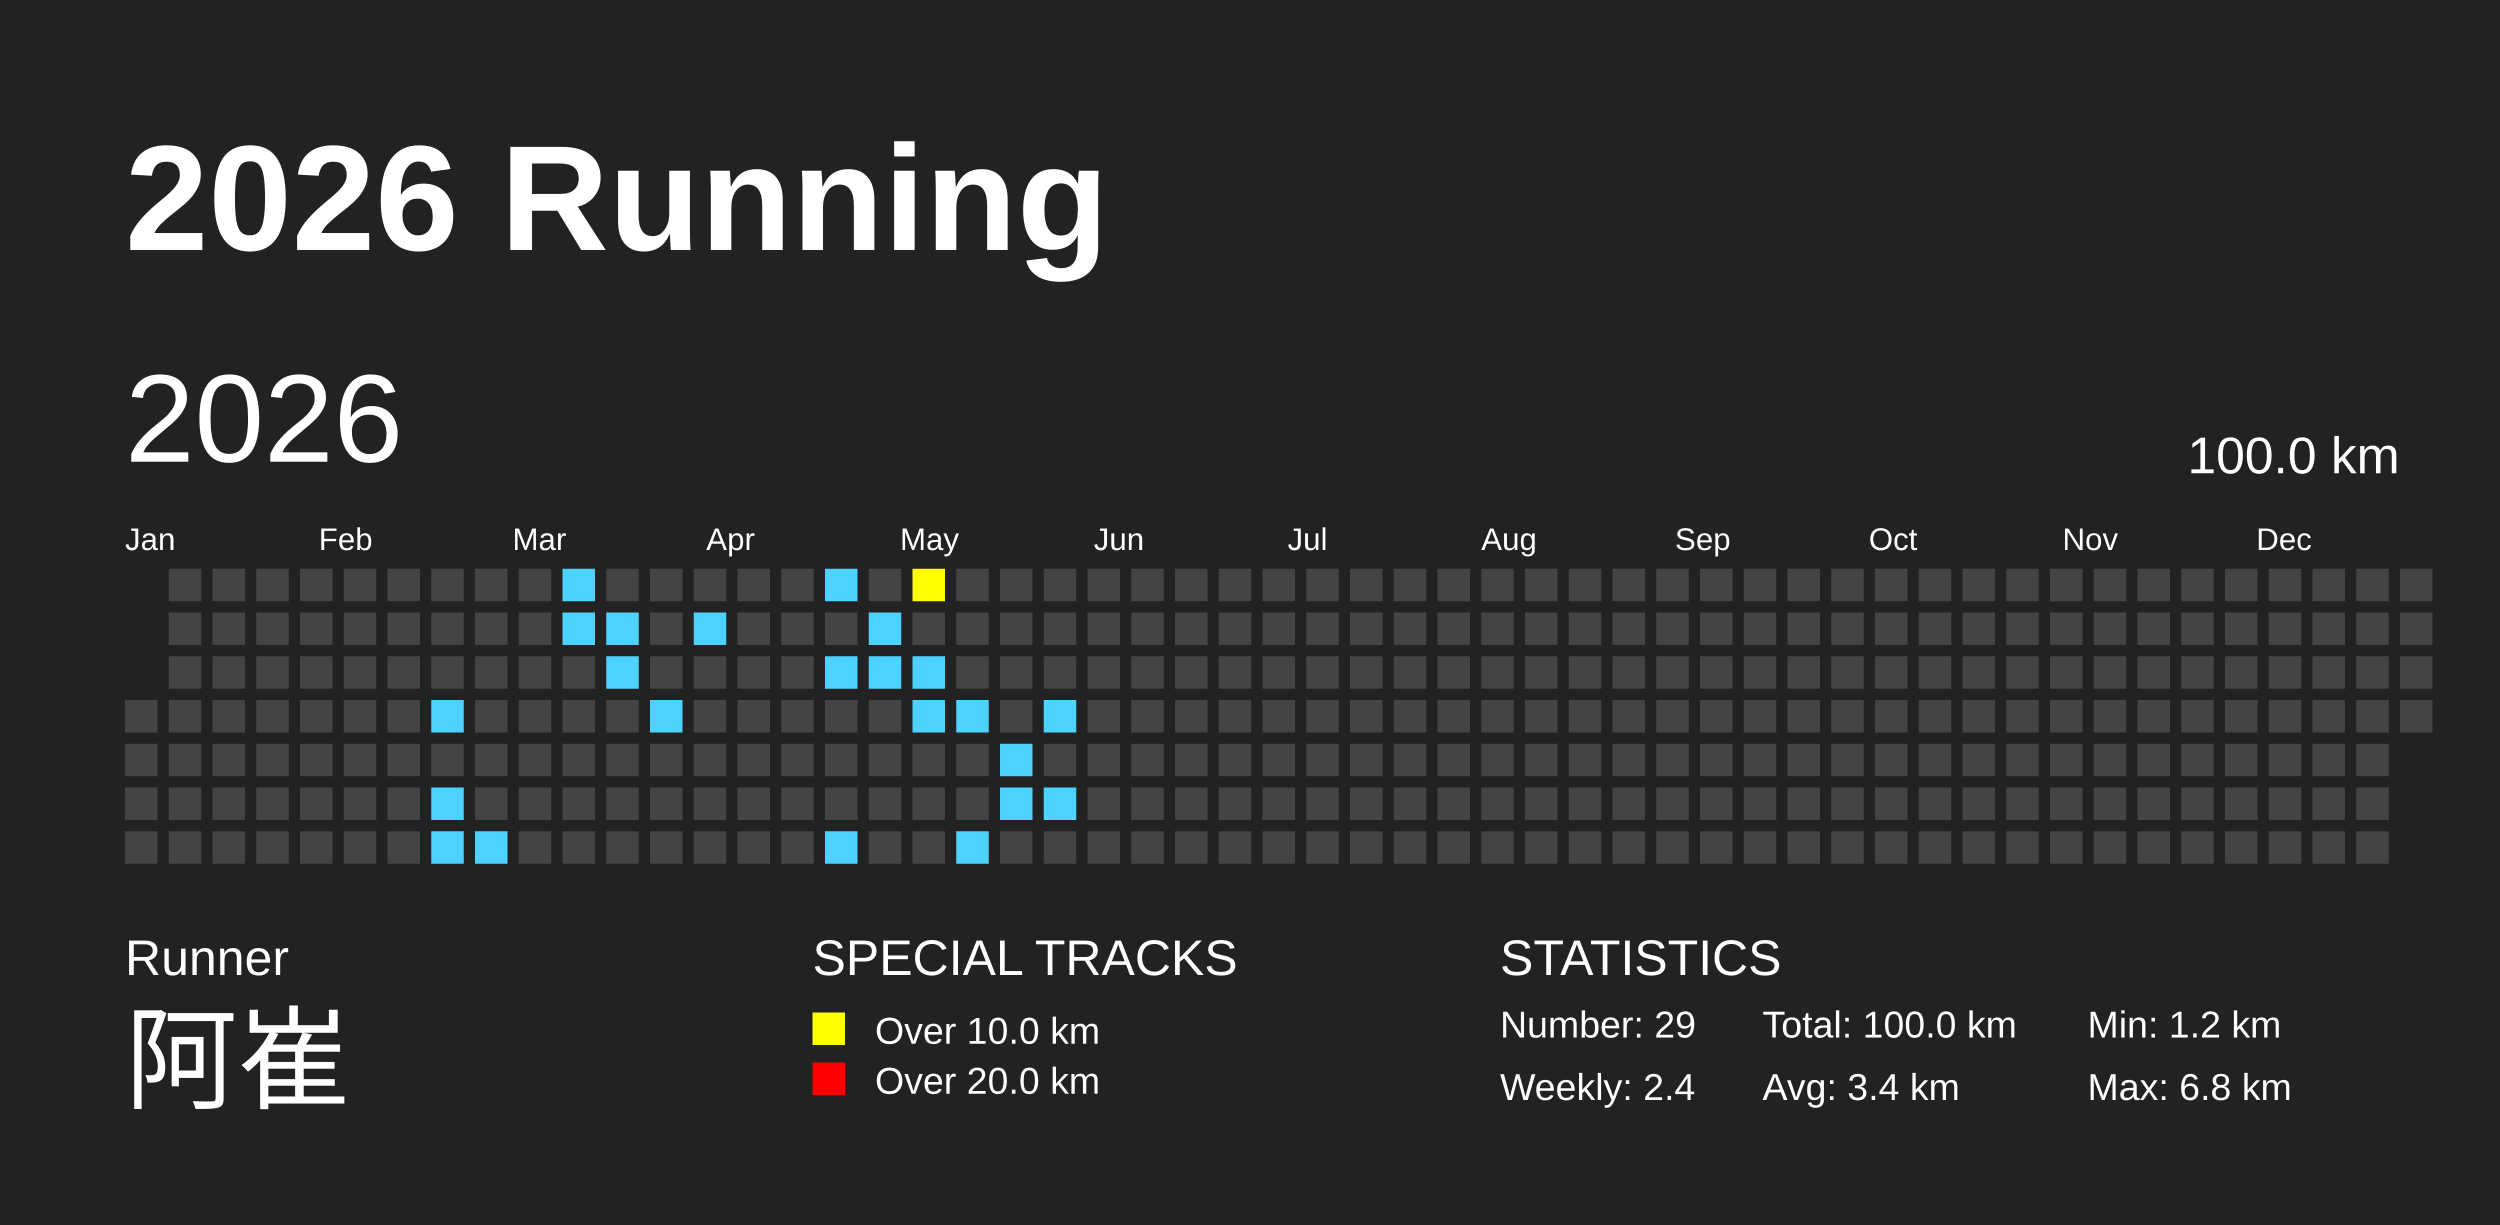
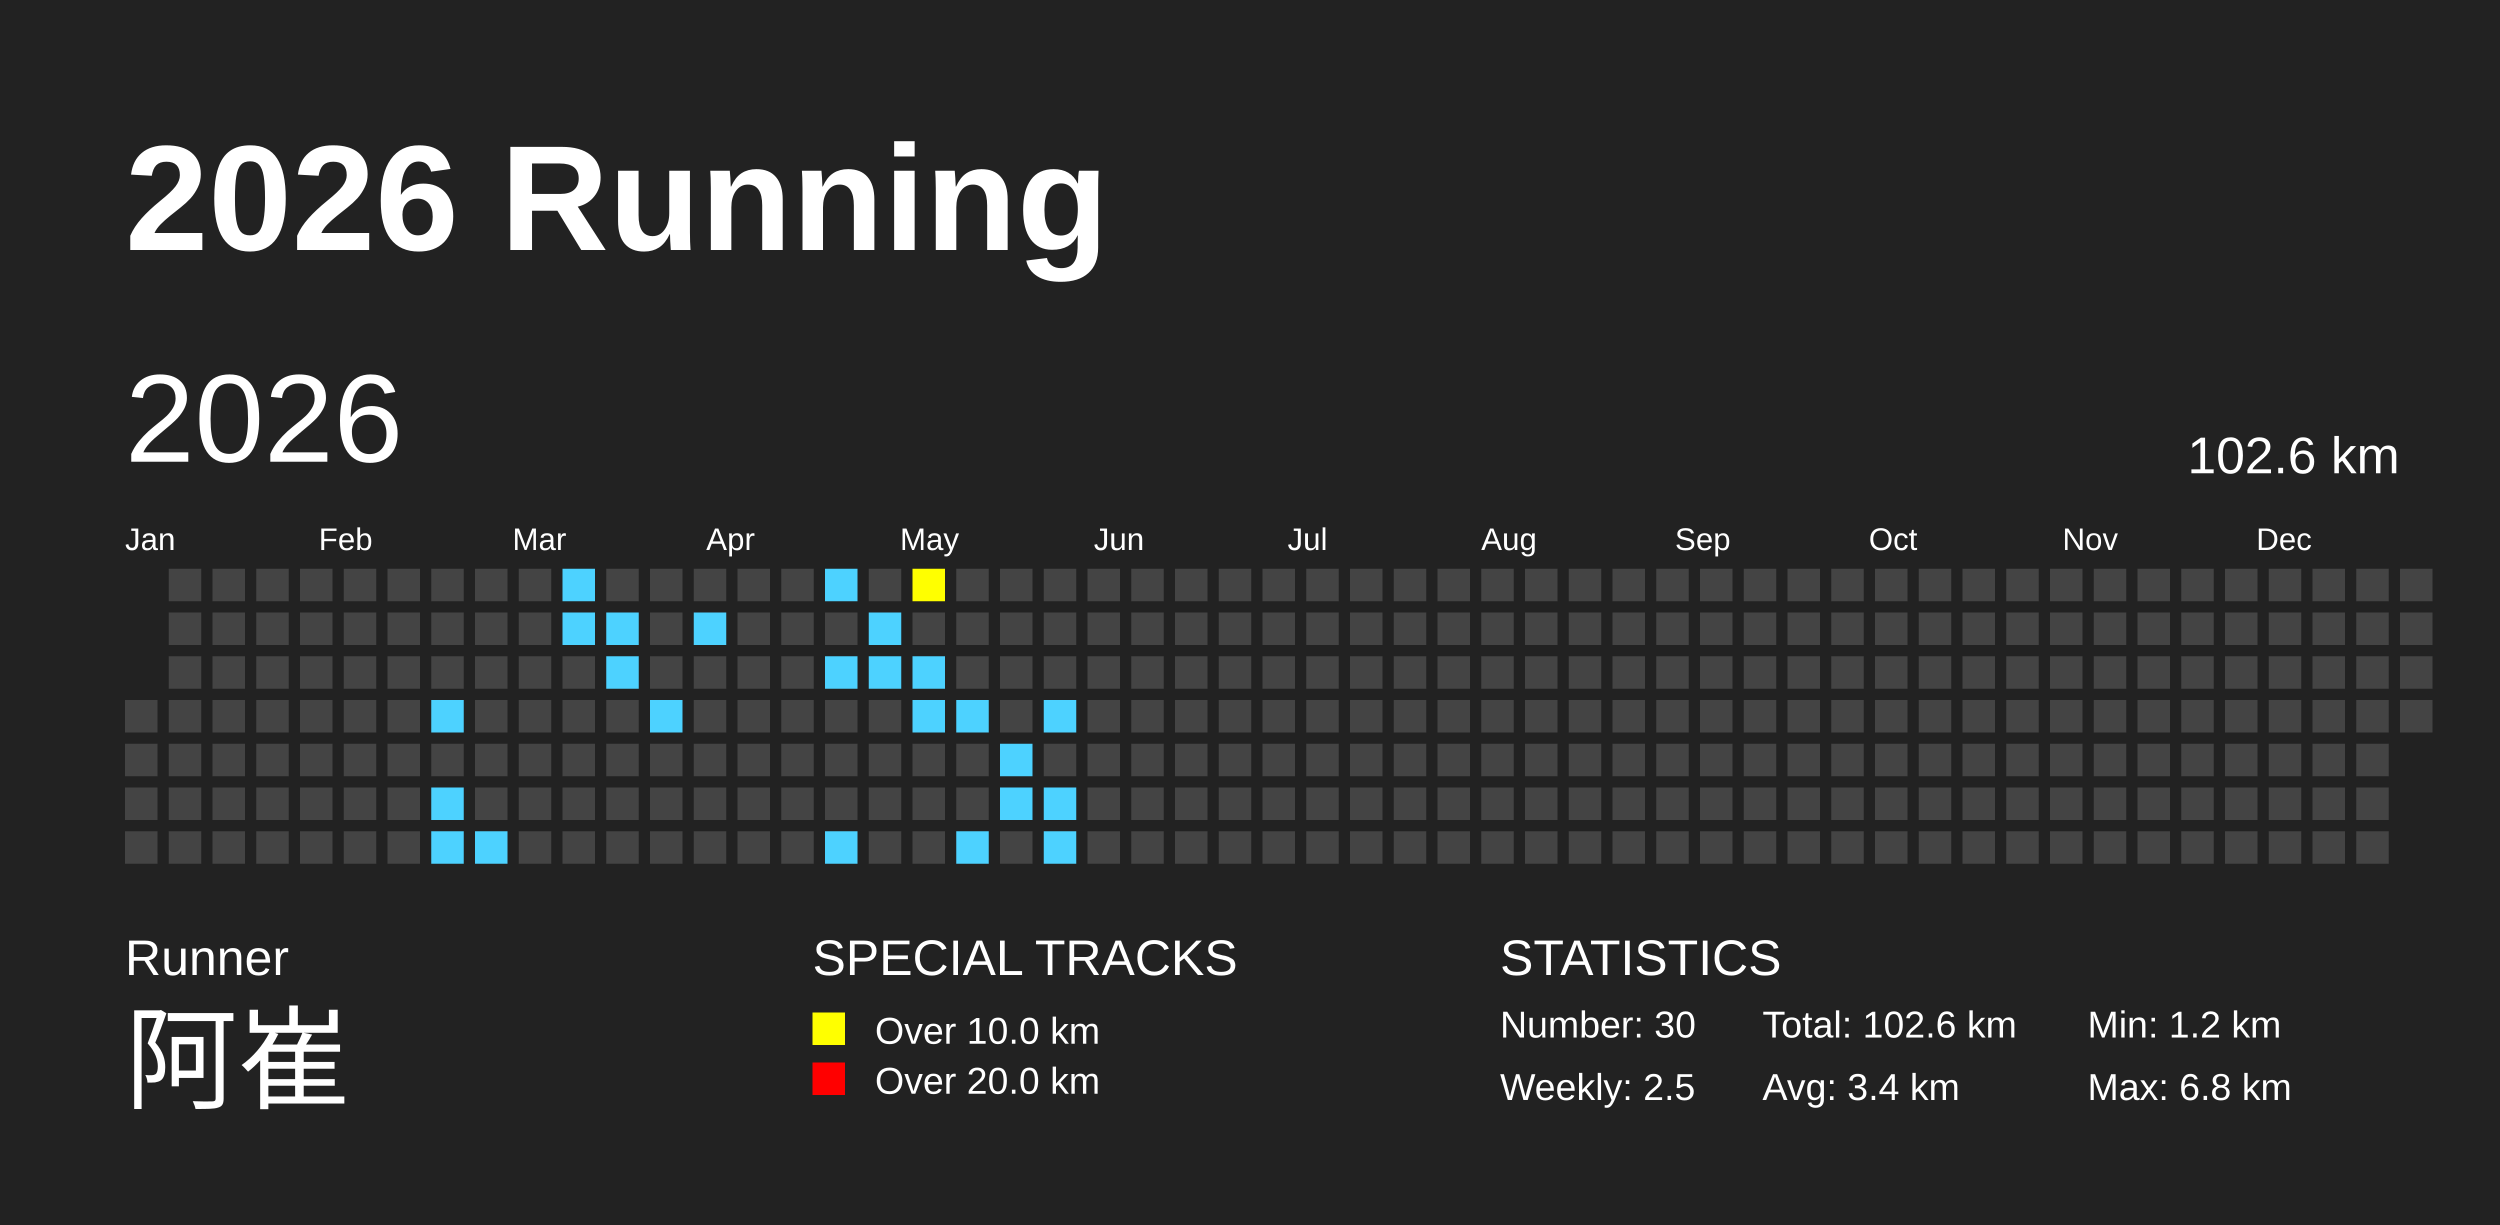
<svg xmlns="http://www.w3.org/2000/svg" baseProfile="full" height="98mm" version="1.1" viewBox="0,0,200,98" width="200mm">
  <defs>
    <pattern height="2" id="indoor-stripe" patternUnits="userSpaceOnUse" width="2">
      <line stroke="white" stroke-opacity="0.45" stroke-width="0.5" x1="0" x2="2" y1="2" y2="0" />
    </pattern>
  </defs>
  <rect fill="#222222" height="98" width="200" x="0" y="0" />
  <text fill="#FFFFFF" style="font-size:12px; font-family:Arial; font-weight:bold;" x="10" y="20">2026 Running</text>
  <text fill="#FFFFFF" style="font-size:4px; font-family:Arial" x="10" y="78">Runner</text>
  <text fill="#FFFFFF" style="font-size:9px; font-family:Arial" x="10" y="88">阿崔</text>
  <text fill="#FFFFFF" style="font-size:4px; font-family:Arial" x="65" y="78">SPECIAL TRACKS</text>
  <rect fill="yellow" height="2.6" width="2.6" x="65" y="81" />
  <text fill="#FFFFFF" style="font-size:3px; font-family:Arial" x="70" y="83.5">Over 10.0 km</text>
  <rect fill="red" height="2.6" width="2.6" x="65" y="85" />
  <text fill="#FFFFFF" style="font-size:3px; font-family:Arial" x="70" y="87.5">Over 20.0 km</text>
  <text fill="#FFFFFF" style="font-size:4px; font-family:Arial" x="120" y="78">STATISTICS</text>
-   <text fill="#FFFFFF" style="font-size:3px; font-family:Arial" x="120" y="83">Number: 29</text>
-   <text fill="#FFFFFF" style="font-size:3px; font-family:Arial" x="120" y="88">Weekly: 2.4</text>
-   <text fill="#FFFFFF" style="font-size:3px; font-family:Arial" x="141" y="83">Total: 100.0 km</text>
+   <text fill="#FFFFFF" style="font-size:3px; font-family:Arial" x="120" y="83">Number: 30</text>
+   <text fill="#FFFFFF" style="font-size:3px; font-family:Arial" x="120" y="88">Weekly: 2.5</text>
+   <text fill="#FFFFFF" style="font-size:3px; font-family:Arial" x="141" y="83">Total: 102.6 km</text>
  <text fill="#FFFFFF" style="font-size:3px; font-family:Arial" x="141" y="88">Avg: 3.4 km</text>
  <text fill="#FFFFFF" style="font-size:3px; font-family:Arial" x="167" y="83">Min: 1.2 km</text>
  <text fill="#FFFFFF" style="font-size:3px; font-family:Arial" x="167" y="88">Max: 6.8 km</text>
  <text dominant-baseline="hanging" fill="#FFFFFF" style="font-size:10.0px; font-family:Arial;" x="10" y="30">2026</text>
-   <text dominant-baseline="hanging" fill="#FFFFFF" style="font-size:4.125px; font-family:Arial;" x="175" y="35">100.0 km</text>
+   <text dominant-baseline="hanging" fill="#FFFFFF" style="font-size:4.125px; font-family:Arial;" x="175" y="35">102.6 km</text>
  <text fill="#FFFFFF" style="font-size:2.5px; font-family:Arial" x="10.0" y="44">Jan</text>
  <text fill="#FFFFFF" style="font-size:2.5px; font-family:Arial" x="25.5" y="44">Feb</text>
  <text fill="#FFFFFF" style="font-size:2.5px; font-family:Arial" x="41.0" y="44">Mar</text>
  <text fill="#FFFFFF" style="font-size:2.5px; font-family:Arial" x="56.5" y="44">Apr</text>
  <text fill="#FFFFFF" style="font-size:2.5px; font-family:Arial" x="72.0" y="44">May</text>
  <text fill="#FFFFFF" style="font-size:2.5px; font-family:Arial" x="87.5" y="44">Jun</text>
  <text fill="#FFFFFF" style="font-size:2.5px; font-family:Arial" x="103.0" y="44">Jul</text>
  <text fill="#FFFFFF" style="font-size:2.5px; font-family:Arial" x="118.5" y="44">Aug</text>
  <text fill="#FFFFFF" style="font-size:2.5px; font-family:Arial" x="134.0" y="44">Sep</text>
  <text fill="#FFFFFF" style="font-size:2.5px; font-family:Arial" x="149.5" y="44">Oct</text>
  <text fill="#FFFFFF" style="font-size:2.5px; font-family:Arial" x="165.0" y="44">Nov</text>
  <text fill="#FFFFFF" style="font-size:2.5px; font-family:Arial" x="180.5" y="44">Dec</text>
  <rect fill="#444444" height="2.6" width="2.6" x="10.0" y="56.0" />
  <rect fill="#444444" height="2.6" width="2.6" x="10.0" y="59.5" />
  <rect fill="#444444" height="2.6" width="2.6" x="10.0" y="63.0" />
  <rect fill="#444444" height="2.6" width="2.6" x="10.0" y="66.5" />
  <rect fill="#444444" height="2.6" width="2.6" x="13.5" y="45.5" />
  <rect fill="#444444" height="2.6" width="2.6" x="13.5" y="49.0" />
  <rect fill="#444444" height="2.6" width="2.6" x="13.5" y="52.5" />
  <rect fill="#444444" height="2.6" width="2.6" x="13.5" y="56.0" />
  <rect fill="#444444" height="2.6" width="2.6" x="13.5" y="59.5" />
  <rect fill="#444444" height="2.6" width="2.6" x="13.5" y="63.0" />
  <rect fill="#444444" height="2.6" width="2.6" x="13.5" y="66.5" />
  <rect fill="#444444" height="2.6" width="2.6" x="17.0" y="45.5" />
  <rect fill="#444444" height="2.6" width="2.6" x="17.0" y="49.0" />
  <rect fill="#444444" height="2.6" width="2.6" x="17.0" y="52.5" />
  <rect fill="#444444" height="2.6" width="2.6" x="17.0" y="56.0" />
  <rect fill="#444444" height="2.6" width="2.6" x="17.0" y="59.5" />
  <rect fill="#444444" height="2.6" width="2.6" x="17.0" y="63.0" />
  <rect fill="#444444" height="2.6" width="2.6" x="17.0" y="66.5" />
  <rect fill="#444444" height="2.6" width="2.6" x="20.5" y="45.5" />
  <rect fill="#444444" height="2.6" width="2.6" x="20.5" y="49.0" />
  <rect fill="#444444" height="2.6" width="2.6" x="20.5" y="52.5" />
  <rect fill="#444444" height="2.6" width="2.6" x="20.5" y="56.0" />
  <rect fill="#444444" height="2.6" width="2.6" x="20.5" y="59.5" />
  <rect fill="#444444" height="2.6" width="2.6" x="20.5" y="63.0" />
  <rect fill="#444444" height="2.6" width="2.6" x="20.5" y="66.5" />
  <rect fill="#444444" height="2.6" width="2.6" x="24.0" y="45.5" />
  <rect fill="#444444" height="2.6" width="2.6" x="24.0" y="49.0" />
  <rect fill="#444444" height="2.6" width="2.6" x="24.0" y="52.5" />
  <rect fill="#444444" height="2.6" width="2.6" x="24.0" y="56.0" />
  <rect fill="#444444" height="2.6" width="2.6" x="24.0" y="59.5" />
  <rect fill="#444444" height="2.6" width="2.6" x="24.0" y="63.0" />
  <rect fill="#444444" height="2.6" width="2.6" x="24.0" y="66.5" />
  <rect fill="#444444" height="2.6" width="2.6" x="27.5" y="45.5" />
  <rect fill="#444444" height="2.6" width="2.6" x="27.5" y="49.0" />
  <rect fill="#444444" height="2.6" width="2.6" x="27.5" y="52.5" />
  <rect fill="#444444" height="2.6" width="2.6" x="27.5" y="56.0" />
  <rect fill="#444444" height="2.6" width="2.6" x="27.5" y="59.5" />
  <rect fill="#444444" height="2.6" width="2.6" x="27.5" y="63.0" />
  <rect fill="#444444" height="2.6" width="2.6" x="27.5" y="66.5" />
  <rect fill="#444444" height="2.6" width="2.6" x="31.0" y="45.5" />
  <rect fill="#444444" height="2.6" width="2.6" x="31.0" y="49.0" />
  <rect fill="#444444" height="2.6" width="2.6" x="31.0" y="52.5" />
  <rect fill="#444444" height="2.6" width="2.6" x="31.0" y="56.0" />
  <rect fill="#444444" height="2.6" width="2.6" x="31.0" y="59.5" />
  <rect fill="#444444" height="2.6" width="2.6" x="31.0" y="63.0" />
  <rect fill="#444444" height="2.6" width="2.6" x="31.0" y="66.5" />
  <rect fill="#444444" height="2.6" width="2.6" x="34.5" y="45.5" />
  <rect fill="#444444" height="2.6" width="2.6" x="34.5" y="49.0" />
  <rect fill="#444444" height="2.6" width="2.6" x="34.5" y="52.5" />
  <rect fill="#4DD2FF" height="2.6" width="2.6" x="34.5" y="56.0" />
  <rect fill="#444444" height="2.6" width="2.6" x="34.5" y="59.5" />
  <rect fill="#4DD2FF" height="2.6" width="2.6" x="34.5" y="63.0" />
  <rect fill="#4DD2FF" height="2.6" width="2.6" x="34.5" y="66.5" />
  <rect fill="#444444" height="2.6" width="2.6" x="38.0" y="45.5" />
  <rect fill="#444444" height="2.6" width="2.6" x="38.0" y="49.0" />
  <rect fill="#444444" height="2.6" width="2.6" x="38.0" y="52.5" />
  <rect fill="#444444" height="2.6" width="2.6" x="38.0" y="56.0" />
  <rect fill="#444444" height="2.6" width="2.6" x="38.0" y="59.5" />
  <rect fill="#444444" height="2.6" width="2.6" x="38.0" y="63.0" />
  <rect fill="#4DD2FF" height="2.6" width="2.6" x="38.0" y="66.5" />
  <rect fill="#444444" height="2.6" width="2.6" x="41.5" y="45.5" />
  <rect fill="#444444" height="2.6" width="2.6" x="41.5" y="49.0" />
  <rect fill="#444444" height="2.6" width="2.6" x="41.5" y="52.5" />
  <rect fill="#444444" height="2.6" width="2.6" x="41.5" y="56.0" />
  <rect fill="#444444" height="2.6" width="2.6" x="41.5" y="59.5" />
  <rect fill="#444444" height="2.6" width="2.6" x="41.5" y="63.0" />
  <rect fill="#444444" height="2.6" width="2.6" x="41.5" y="66.5" />
  <rect fill="#4DD2FF" height="2.6" width="2.6" x="45.0" y="45.5" />
  <rect fill="#4DD2FF" height="2.6" width="2.6" x="45.0" y="49.0" />
  <rect fill="#444444" height="2.6" width="2.6" x="45.0" y="52.5" />
  <rect fill="#444444" height="2.6" width="2.6" x="45.0" y="56.0" />
  <rect fill="#444444" height="2.6" width="2.6" x="45.0" y="59.5" />
  <rect fill="#444444" height="2.6" width="2.6" x="45.0" y="63.0" />
  <rect fill="#444444" height="2.6" width="2.6" x="45.0" y="66.5" />
  <rect fill="#444444" height="2.6" width="2.6" x="48.5" y="45.5" />
  <rect fill="#4DD2FF" height="2.6" width="2.6" x="48.5" y="49.0" />
  <rect fill="#4DD2FF" height="2.6" width="2.6" x="48.5" y="52.5" />
  <rect fill="#444444" height="2.6" width="2.6" x="48.5" y="56.0" />
  <rect fill="#444444" height="2.6" width="2.6" x="48.5" y="59.5" />
  <rect fill="#444444" height="2.6" width="2.6" x="48.5" y="63.0" />
  <rect fill="#444444" height="2.6" width="2.6" x="48.5" y="66.5" />
  <rect fill="#444444" height="2.6" width="2.6" x="52.0" y="45.5" />
  <rect fill="#444444" height="2.6" width="2.6" x="52.0" y="49.0" />
  <rect fill="#444444" height="2.6" width="2.6" x="52.0" y="52.5" />
  <rect fill="#4DD2FF" height="2.6" width="2.6" x="52.0" y="56.0" />
  <rect fill="#444444" height="2.6" width="2.6" x="52.0" y="59.5" />
  <rect fill="#444444" height="2.6" width="2.6" x="52.0" y="63.0" />
  <rect fill="#444444" height="2.6" width="2.6" x="52.0" y="66.5" />
  <rect fill="#444444" height="2.6" width="2.6" x="55.5" y="45.5" />
  <rect fill="#4DD2FF" height="2.6" width="2.6" x="55.5" y="49.0" />
  <rect fill="#444444" height="2.6" width="2.6" x="55.5" y="52.5" />
  <rect fill="#444444" height="2.6" width="2.6" x="55.5" y="56.0" />
  <rect fill="#444444" height="2.6" width="2.6" x="55.5" y="59.5" />
  <rect fill="#444444" height="2.6" width="2.6" x="55.5" y="63.0" />
  <rect fill="#444444" height="2.6" width="2.6" x="55.5" y="66.5" />
  <rect fill="#444444" height="2.6" width="2.6" x="59.0" y="45.5" />
  <rect fill="#444444" height="2.6" width="2.6" x="59.0" y="49.0" />
  <rect fill="#444444" height="2.6" width="2.6" x="59.0" y="52.5" />
  <rect fill="#444444" height="2.6" width="2.6" x="59.0" y="56.0" />
  <rect fill="#444444" height="2.6" width="2.6" x="59.0" y="59.5" />
  <rect fill="#444444" height="2.6" width="2.6" x="59.0" y="63.0" />
  <rect fill="#444444" height="2.6" width="2.6" x="59.0" y="66.5" />
  <rect fill="#444444" height="2.6" width="2.6" x="62.5" y="45.5" />
  <rect fill="#444444" height="2.6" width="2.6" x="62.5" y="49.0" />
  <rect fill="#444444" height="2.6" width="2.6" x="62.5" y="52.5" />
  <rect fill="#444444" height="2.6" width="2.6" x="62.5" y="56.0" />
  <rect fill="#444444" height="2.6" width="2.6" x="62.5" y="59.5" />
  <rect fill="#444444" height="2.6" width="2.6" x="62.5" y="63.0" />
  <rect fill="#444444" height="2.6" width="2.6" x="62.5" y="66.5" />
  <rect fill="#4DD2FF" height="2.6" width="2.6" x="66.0" y="45.5" />
  <rect fill="#444444" height="2.6" width="2.6" x="66.0" y="49.0" />
  <rect fill="#4DD2FF" height="2.6" width="2.6" x="66.0" y="52.5" />
  <rect fill="#444444" height="2.6" width="2.6" x="66.0" y="56.0" />
  <rect fill="#444444" height="2.6" width="2.6" x="66.0" y="59.5" />
  <rect fill="#444444" height="2.6" width="2.6" x="66.0" y="63.0" />
  <rect fill="#4DD2FF" height="2.6" width="2.6" x="66.0" y="66.5" />
  <rect fill="#444444" height="2.6" width="2.6" x="69.5" y="45.5" />
  <rect fill="#4DD2FF" height="2.6" width="2.6" x="69.5" y="49.0" />
  <rect fill="#4DD2FF" height="2.6" width="2.6" x="69.5" y="52.5" />
  <rect fill="#444444" height="2.6" width="2.6" x="69.5" y="56.0" />
  <rect fill="#444444" height="2.6" width="2.6" x="69.5" y="59.5" />
  <rect fill="#444444" height="2.6" width="2.6" x="69.5" y="63.0" />
  <rect fill="#444444" height="2.6" width="2.6" x="69.5" y="66.5" />
  <rect fill="yellow" height="2.6" width="2.6" x="73.0" y="45.5" />
  <rect fill="#444444" height="2.6" width="2.6" x="73.0" y="49.0" />
  <rect fill="#4DD2FF" height="2.6" width="2.6" x="73.0" y="52.5" />
  <rect fill="#4DD2FF" height="2.6" width="2.6" x="73.0" y="56.0" />
  <rect fill="#444444" height="2.6" width="2.6" x="73.0" y="59.5" />
  <rect fill="#444444" height="2.6" width="2.6" x="73.0" y="63.0" />
  <rect fill="#444444" height="2.6" width="2.6" x="73.0" y="66.5" />
  <rect fill="#444444" height="2.6" width="2.6" x="76.5" y="45.5" />
  <rect fill="#444444" height="2.6" width="2.6" x="76.5" y="49.0" />
  <rect fill="#444444" height="2.6" width="2.6" x="76.5" y="52.5" />
  <rect fill="#4DD2FF" height="2.6" width="2.6" x="76.5" y="56.0" />
  <rect fill="#444444" height="2.6" width="2.6" x="76.5" y="59.5" />
  <rect fill="#444444" height="2.6" width="2.6" x="76.5" y="63.0" />
  <rect fill="#4DD2FF" height="2.6" width="2.6" x="76.5" y="66.5" />
  <rect fill="#444444" height="2.6" width="2.6" x="80.0" y="45.5" />
  <rect fill="#444444" height="2.6" width="2.6" x="80.0" y="49.0" />
  <rect fill="#444444" height="2.6" width="2.6" x="80.0" y="52.5" />
  <rect fill="#444444" height="2.6" width="2.6" x="80.0" y="56.0" />
  <rect fill="#4DD2FF" height="2.6" width="2.6" x="80.0" y="59.5" />
  <rect fill="#4DD2FF" height="2.6" width="2.6" x="80.0" y="63.0" />
  <rect fill="#444444" height="2.6" width="2.6" x="80.0" y="66.5" />
  <rect fill="#444444" height="2.6" width="2.6" x="83.5" y="45.5" />
  <rect fill="#444444" height="2.6" width="2.6" x="83.5" y="49.0" />
  <rect fill="#444444" height="2.6" width="2.6" x="83.5" y="52.5" />
  <rect fill="#4DD2FF" height="2.6" width="2.6" x="83.5" y="56.0" />
  <rect fill="#444444" height="2.6" width="2.6" x="83.5" y="59.5" />
  <rect fill="#4DD2FF" height="2.6" width="2.6" x="83.5" y="63.0" />
-   <rect fill="#444444" height="2.6" width="2.6" x="83.5" y="66.5" />
+   <rect fill="#4DD2FF" height="2.6" width="2.6" x="83.5" y="66.5" />
  <rect fill="#444444" height="2.6" width="2.6" x="87.0" y="45.5" />
  <rect fill="#444444" height="2.6" width="2.6" x="87.0" y="49.0" />
  <rect fill="#444444" height="2.6" width="2.6" x="87.0" y="52.5" />
  <rect fill="#444444" height="2.6" width="2.6" x="87.0" y="56.0" />
  <rect fill="#444444" height="2.6" width="2.6" x="87.0" y="59.5" />
  <rect fill="#444444" height="2.6" width="2.6" x="87.0" y="63.0" />
  <rect fill="#444444" height="2.6" width="2.6" x="87.0" y="66.5" />
  <rect fill="#444444" height="2.6" width="2.6" x="90.5" y="45.5" />
  <rect fill="#444444" height="2.6" width="2.6" x="90.5" y="49.0" />
  <rect fill="#444444" height="2.6" width="2.6" x="90.5" y="52.5" />
  <rect fill="#444444" height="2.6" width="2.6" x="90.5" y="56.0" />
  <rect fill="#444444" height="2.6" width="2.6" x="90.5" y="59.5" />
  <rect fill="#444444" height="2.6" width="2.6" x="90.5" y="63.0" />
  <rect fill="#444444" height="2.6" width="2.6" x="90.5" y="66.5" />
  <rect fill="#444444" height="2.6" width="2.6" x="94.0" y="45.5" />
  <rect fill="#444444" height="2.6" width="2.6" x="94.0" y="49.0" />
  <rect fill="#444444" height="2.6" width="2.6" x="94.0" y="52.5" />
  <rect fill="#444444" height="2.6" width="2.6" x="94.0" y="56.0" />
  <rect fill="#444444" height="2.6" width="2.6" x="94.0" y="59.5" />
  <rect fill="#444444" height="2.6" width="2.6" x="94.0" y="63.0" />
  <rect fill="#444444" height="2.6" width="2.6" x="94.0" y="66.5" />
  <rect fill="#444444" height="2.6" width="2.6" x="97.5" y="45.5" />
  <rect fill="#444444" height="2.6" width="2.6" x="97.5" y="49.0" />
  <rect fill="#444444" height="2.6" width="2.6" x="97.5" y="52.5" />
  <rect fill="#444444" height="2.6" width="2.6" x="97.5" y="56.0" />
  <rect fill="#444444" height="2.6" width="2.6" x="97.5" y="59.5" />
  <rect fill="#444444" height="2.6" width="2.6" x="97.5" y="63.0" />
  <rect fill="#444444" height="2.6" width="2.6" x="97.5" y="66.5" />
  <rect fill="#444444" height="2.6" width="2.6" x="101.0" y="45.5" />
  <rect fill="#444444" height="2.6" width="2.6" x="101.0" y="49.0" />
  <rect fill="#444444" height="2.6" width="2.6" x="101.0" y="52.5" />
  <rect fill="#444444" height="2.6" width="2.6" x="101.0" y="56.0" />
  <rect fill="#444444" height="2.6" width="2.6" x="101.0" y="59.5" />
  <rect fill="#444444" height="2.6" width="2.6" x="101.0" y="63.0" />
  <rect fill="#444444" height="2.6" width="2.6" x="101.0" y="66.5" />
  <rect fill="#444444" height="2.6" width="2.6" x="104.5" y="45.5" />
  <rect fill="#444444" height="2.6" width="2.6" x="104.5" y="49.0" />
  <rect fill="#444444" height="2.6" width="2.6" x="104.5" y="52.5" />
  <rect fill="#444444" height="2.6" width="2.6" x="104.5" y="56.0" />
  <rect fill="#444444" height="2.6" width="2.6" x="104.5" y="59.5" />
  <rect fill="#444444" height="2.6" width="2.6" x="104.5" y="63.0" />
  <rect fill="#444444" height="2.6" width="2.6" x="104.5" y="66.5" />
  <rect fill="#444444" height="2.6" width="2.6" x="108.0" y="45.5" />
  <rect fill="#444444" height="2.6" width="2.6" x="108.0" y="49.0" />
  <rect fill="#444444" height="2.6" width="2.6" x="108.0" y="52.5" />
  <rect fill="#444444" height="2.6" width="2.6" x="108.0" y="56.0" />
  <rect fill="#444444" height="2.6" width="2.6" x="108.0" y="59.5" />
  <rect fill="#444444" height="2.6" width="2.6" x="108.0" y="63.0" />
  <rect fill="#444444" height="2.6" width="2.6" x="108.0" y="66.5" />
  <rect fill="#444444" height="2.6" width="2.6" x="111.5" y="45.5" />
  <rect fill="#444444" height="2.6" width="2.6" x="111.5" y="49.0" />
  <rect fill="#444444" height="2.6" width="2.6" x="111.5" y="52.5" />
  <rect fill="#444444" height="2.6" width="2.6" x="111.5" y="56.0" />
  <rect fill="#444444" height="2.6" width="2.6" x="111.5" y="59.5" />
  <rect fill="#444444" height="2.6" width="2.6" x="111.5" y="63.0" />
  <rect fill="#444444" height="2.6" width="2.6" x="111.5" y="66.5" />
  <rect fill="#444444" height="2.6" width="2.6" x="115.0" y="45.5" />
  <rect fill="#444444" height="2.6" width="2.6" x="115.0" y="49.0" />
  <rect fill="#444444" height="2.6" width="2.6" x="115.0" y="52.5" />
  <rect fill="#444444" height="2.6" width="2.6" x="115.0" y="56.0" />
  <rect fill="#444444" height="2.6" width="2.6" x="115.0" y="59.5" />
  <rect fill="#444444" height="2.6" width="2.6" x="115.0" y="63.0" />
  <rect fill="#444444" height="2.6" width="2.6" x="115.0" y="66.5" />
  <rect fill="#444444" height="2.6" width="2.6" x="118.5" y="45.5" />
  <rect fill="#444444" height="2.6" width="2.6" x="118.5" y="49.0" />
  <rect fill="#444444" height="2.6" width="2.6" x="118.5" y="52.5" />
  <rect fill="#444444" height="2.6" width="2.6" x="118.5" y="56.0" />
  <rect fill="#444444" height="2.6" width="2.6" x="118.5" y="59.5" />
  <rect fill="#444444" height="2.6" width="2.6" x="118.5" y="63.0" />
  <rect fill="#444444" height="2.6" width="2.6" x="118.5" y="66.5" />
  <rect fill="#444444" height="2.6" width="2.6" x="122.0" y="45.5" />
  <rect fill="#444444" height="2.6" width="2.6" x="122.0" y="49.0" />
  <rect fill="#444444" height="2.6" width="2.6" x="122.0" y="52.5" />
  <rect fill="#444444" height="2.6" width="2.6" x="122.0" y="56.0" />
  <rect fill="#444444" height="2.6" width="2.6" x="122.0" y="59.5" />
  <rect fill="#444444" height="2.6" width="2.6" x="122.0" y="63.0" />
  <rect fill="#444444" height="2.6" width="2.6" x="122.0" y="66.5" />
  <rect fill="#444444" height="2.6" width="2.6" x="125.5" y="45.5" />
  <rect fill="#444444" height="2.6" width="2.6" x="125.5" y="49.0" />
  <rect fill="#444444" height="2.6" width="2.6" x="125.5" y="52.5" />
  <rect fill="#444444" height="2.6" width="2.6" x="125.5" y="56.0" />
  <rect fill="#444444" height="2.6" width="2.6" x="125.5" y="59.5" />
  <rect fill="#444444" height="2.6" width="2.6" x="125.5" y="63.0" />
  <rect fill="#444444" height="2.6" width="2.6" x="125.5" y="66.5" />
  <rect fill="#444444" height="2.6" width="2.6" x="129.0" y="45.5" />
  <rect fill="#444444" height="2.6" width="2.6" x="129.0" y="49.0" />
  <rect fill="#444444" height="2.6" width="2.6" x="129.0" y="52.5" />
  <rect fill="#444444" height="2.6" width="2.6" x="129.0" y="56.0" />
  <rect fill="#444444" height="2.6" width="2.6" x="129.0" y="59.5" />
  <rect fill="#444444" height="2.6" width="2.6" x="129.0" y="63.0" />
  <rect fill="#444444" height="2.6" width="2.6" x="129.0" y="66.5" />
  <rect fill="#444444" height="2.6" width="2.6" x="132.5" y="45.5" />
  <rect fill="#444444" height="2.6" width="2.6" x="132.5" y="49.0" />
  <rect fill="#444444" height="2.6" width="2.6" x="132.5" y="52.5" />
  <rect fill="#444444" height="2.6" width="2.6" x="132.5" y="56.0" />
  <rect fill="#444444" height="2.6" width="2.6" x="132.5" y="59.5" />
  <rect fill="#444444" height="2.6" width="2.6" x="132.5" y="63.0" />
  <rect fill="#444444" height="2.6" width="2.6" x="132.5" y="66.5" />
  <rect fill="#444444" height="2.6" width="2.6" x="136.0" y="45.5" />
  <rect fill="#444444" height="2.6" width="2.6" x="136.0" y="49.0" />
  <rect fill="#444444" height="2.6" width="2.6" x="136.0" y="52.5" />
  <rect fill="#444444" height="2.6" width="2.6" x="136.0" y="56.0" />
  <rect fill="#444444" height="2.6" width="2.6" x="136.0" y="59.5" />
  <rect fill="#444444" height="2.6" width="2.6" x="136.0" y="63.0" />
  <rect fill="#444444" height="2.6" width="2.6" x="136.0" y="66.5" />
  <rect fill="#444444" height="2.6" width="2.6" x="139.5" y="45.5" />
  <rect fill="#444444" height="2.6" width="2.6" x="139.5" y="49.0" />
  <rect fill="#444444" height="2.6" width="2.6" x="139.5" y="52.5" />
  <rect fill="#444444" height="2.6" width="2.6" x="139.5" y="56.0" />
  <rect fill="#444444" height="2.6" width="2.6" x="139.5" y="59.5" />
  <rect fill="#444444" height="2.6" width="2.6" x="139.5" y="63.0" />
  <rect fill="#444444" height="2.6" width="2.6" x="139.5" y="66.5" />
  <rect fill="#444444" height="2.6" width="2.6" x="143.0" y="45.5" />
  <rect fill="#444444" height="2.6" width="2.6" x="143.0" y="49.0" />
  <rect fill="#444444" height="2.6" width="2.6" x="143.0" y="52.5" />
  <rect fill="#444444" height="2.6" width="2.6" x="143.0" y="56.0" />
  <rect fill="#444444" height="2.6" width="2.6" x="143.0" y="59.5" />
  <rect fill="#444444" height="2.6" width="2.6" x="143.0" y="63.0" />
  <rect fill="#444444" height="2.6" width="2.6" x="143.0" y="66.5" />
  <rect fill="#444444" height="2.6" width="2.6" x="146.5" y="45.5" />
  <rect fill="#444444" height="2.6" width="2.6" x="146.5" y="49.0" />
  <rect fill="#444444" height="2.6" width="2.6" x="146.5" y="52.5" />
  <rect fill="#444444" height="2.6" width="2.6" x="146.5" y="56.0" />
  <rect fill="#444444" height="2.6" width="2.6" x="146.5" y="59.5" />
  <rect fill="#444444" height="2.6" width="2.6" x="146.5" y="63.0" />
  <rect fill="#444444" height="2.6" width="2.6" x="146.5" y="66.5" />
  <rect fill="#444444" height="2.6" width="2.6" x="150.0" y="45.5" />
  <rect fill="#444444" height="2.6" width="2.6" x="150.0" y="49.0" />
  <rect fill="#444444" height="2.6" width="2.6" x="150.0" y="52.5" />
  <rect fill="#444444" height="2.6" width="2.6" x="150.0" y="56.0" />
  <rect fill="#444444" height="2.6" width="2.6" x="150.0" y="59.5" />
  <rect fill="#444444" height="2.6" width="2.6" x="150.0" y="63.0" />
  <rect fill="#444444" height="2.6" width="2.6" x="150.0" y="66.5" />
  <rect fill="#444444" height="2.6" width="2.6" x="153.5" y="45.5" />
  <rect fill="#444444" height="2.6" width="2.6" x="153.5" y="49.0" />
  <rect fill="#444444" height="2.6" width="2.6" x="153.5" y="52.5" />
  <rect fill="#444444" height="2.6" width="2.6" x="153.5" y="56.0" />
  <rect fill="#444444" height="2.6" width="2.6" x="153.5" y="59.5" />
  <rect fill="#444444" height="2.6" width="2.6" x="153.5" y="63.0" />
  <rect fill="#444444" height="2.6" width="2.6" x="153.5" y="66.5" />
  <rect fill="#444444" height="2.6" width="2.6" x="157.0" y="45.5" />
  <rect fill="#444444" height="2.6" width="2.6" x="157.0" y="49.0" />
  <rect fill="#444444" height="2.6" width="2.6" x="157.0" y="52.5" />
  <rect fill="#444444" height="2.6" width="2.6" x="157.0" y="56.0" />
  <rect fill="#444444" height="2.6" width="2.6" x="157.0" y="59.5" />
  <rect fill="#444444" height="2.6" width="2.6" x="157.0" y="63.0" />
  <rect fill="#444444" height="2.6" width="2.6" x="157.0" y="66.5" />
  <rect fill="#444444" height="2.6" width="2.6" x="160.5" y="45.5" />
  <rect fill="#444444" height="2.6" width="2.6" x="160.5" y="49.0" />
  <rect fill="#444444" height="2.6" width="2.6" x="160.5" y="52.5" />
  <rect fill="#444444" height="2.6" width="2.6" x="160.5" y="56.0" />
  <rect fill="#444444" height="2.6" width="2.6" x="160.5" y="59.5" />
  <rect fill="#444444" height="2.6" width="2.6" x="160.5" y="63.0" />
  <rect fill="#444444" height="2.6" width="2.6" x="160.5" y="66.5" />
  <rect fill="#444444" height="2.6" width="2.6" x="164.0" y="45.5" />
  <rect fill="#444444" height="2.6" width="2.6" x="164.0" y="49.0" />
  <rect fill="#444444" height="2.6" width="2.6" x="164.0" y="52.5" />
  <rect fill="#444444" height="2.6" width="2.6" x="164.0" y="56.0" />
  <rect fill="#444444" height="2.6" width="2.6" x="164.0" y="59.5" />
  <rect fill="#444444" height="2.6" width="2.6" x="164.0" y="63.0" />
  <rect fill="#444444" height="2.6" width="2.6" x="164.0" y="66.5" />
  <rect fill="#444444" height="2.6" width="2.6" x="167.5" y="45.5" />
  <rect fill="#444444" height="2.6" width="2.6" x="167.5" y="49.0" />
  <rect fill="#444444" height="2.6" width="2.6" x="167.5" y="52.5" />
  <rect fill="#444444" height="2.6" width="2.6" x="167.5" y="56.0" />
  <rect fill="#444444" height="2.6" width="2.6" x="167.5" y="59.5" />
  <rect fill="#444444" height="2.6" width="2.6" x="167.5" y="63.0" />
  <rect fill="#444444" height="2.6" width="2.6" x="167.5" y="66.5" />
  <rect fill="#444444" height="2.6" width="2.6" x="171.0" y="45.5" />
  <rect fill="#444444" height="2.6" width="2.6" x="171.0" y="49.0" />
  <rect fill="#444444" height="2.6" width="2.6" x="171.0" y="52.5" />
  <rect fill="#444444" height="2.6" width="2.6" x="171.0" y="56.0" />
  <rect fill="#444444" height="2.6" width="2.6" x="171.0" y="59.5" />
  <rect fill="#444444" height="2.6" width="2.6" x="171.0" y="63.0" />
  <rect fill="#444444" height="2.6" width="2.6" x="171.0" y="66.5" />
  <rect fill="#444444" height="2.6" width="2.6" x="174.5" y="45.5" />
  <rect fill="#444444" height="2.6" width="2.6" x="174.5" y="49.0" />
  <rect fill="#444444" height="2.6" width="2.6" x="174.5" y="52.5" />
  <rect fill="#444444" height="2.6" width="2.6" x="174.5" y="56.0" />
  <rect fill="#444444" height="2.6" width="2.6" x="174.5" y="59.5" />
  <rect fill="#444444" height="2.6" width="2.6" x="174.5" y="63.0" />
  <rect fill="#444444" height="2.6" width="2.6" x="174.5" y="66.5" />
  <rect fill="#444444" height="2.6" width="2.6" x="178.0" y="45.5" />
  <rect fill="#444444" height="2.6" width="2.6" x="178.0" y="49.0" />
  <rect fill="#444444" height="2.6" width="2.6" x="178.0" y="52.5" />
  <rect fill="#444444" height="2.6" width="2.6" x="178.0" y="56.0" />
  <rect fill="#444444" height="2.6" width="2.6" x="178.0" y="59.5" />
  <rect fill="#444444" height="2.6" width="2.6" x="178.0" y="63.0" />
  <rect fill="#444444" height="2.6" width="2.6" x="178.0" y="66.5" />
  <rect fill="#444444" height="2.6" width="2.6" x="181.5" y="45.5" />
  <rect fill="#444444" height="2.6" width="2.6" x="181.5" y="49.0" />
  <rect fill="#444444" height="2.6" width="2.6" x="181.5" y="52.5" />
  <rect fill="#444444" height="2.6" width="2.6" x="181.5" y="56.0" />
  <rect fill="#444444" height="2.6" width="2.6" x="181.5" y="59.5" />
  <rect fill="#444444" height="2.6" width="2.6" x="181.5" y="63.0" />
  <rect fill="#444444" height="2.6" width="2.6" x="181.5" y="66.5" />
  <rect fill="#444444" height="2.6" width="2.6" x="185.0" y="45.5" />
  <rect fill="#444444" height="2.6" width="2.6" x="185.0" y="49.0" />
  <rect fill="#444444" height="2.6" width="2.6" x="185.0" y="52.5" />
  <rect fill="#444444" height="2.6" width="2.6" x="185.0" y="56.0" />
  <rect fill="#444444" height="2.6" width="2.6" x="185.0" y="59.5" />
  <rect fill="#444444" height="2.6" width="2.6" x="185.0" y="63.0" />
  <rect fill="#444444" height="2.6" width="2.6" x="185.0" y="66.5" />
  <rect fill="#444444" height="2.6" width="2.6" x="188.5" y="45.5" />
  <rect fill="#444444" height="2.6" width="2.6" x="188.5" y="49.0" />
  <rect fill="#444444" height="2.6" width="2.6" x="188.5" y="52.5" />
  <rect fill="#444444" height="2.6" width="2.6" x="188.5" y="56.0" />
  <rect fill="#444444" height="2.6" width="2.6" x="188.5" y="59.5" />
  <rect fill="#444444" height="2.6" width="2.6" x="188.5" y="63.0" />
  <rect fill="#444444" height="2.6" width="2.6" x="188.5" y="66.5" />
  <rect fill="#444444" height="2.6" width="2.6" x="192.0" y="45.5" />
  <rect fill="#444444" height="2.6" width="2.6" x="192.0" y="49.0" />
  <rect fill="#444444" height="2.6" width="2.6" x="192.0" y="52.5" />
  <rect fill="#444444" height="2.6" width="2.6" x="192.0" y="56.0" />
</svg>
